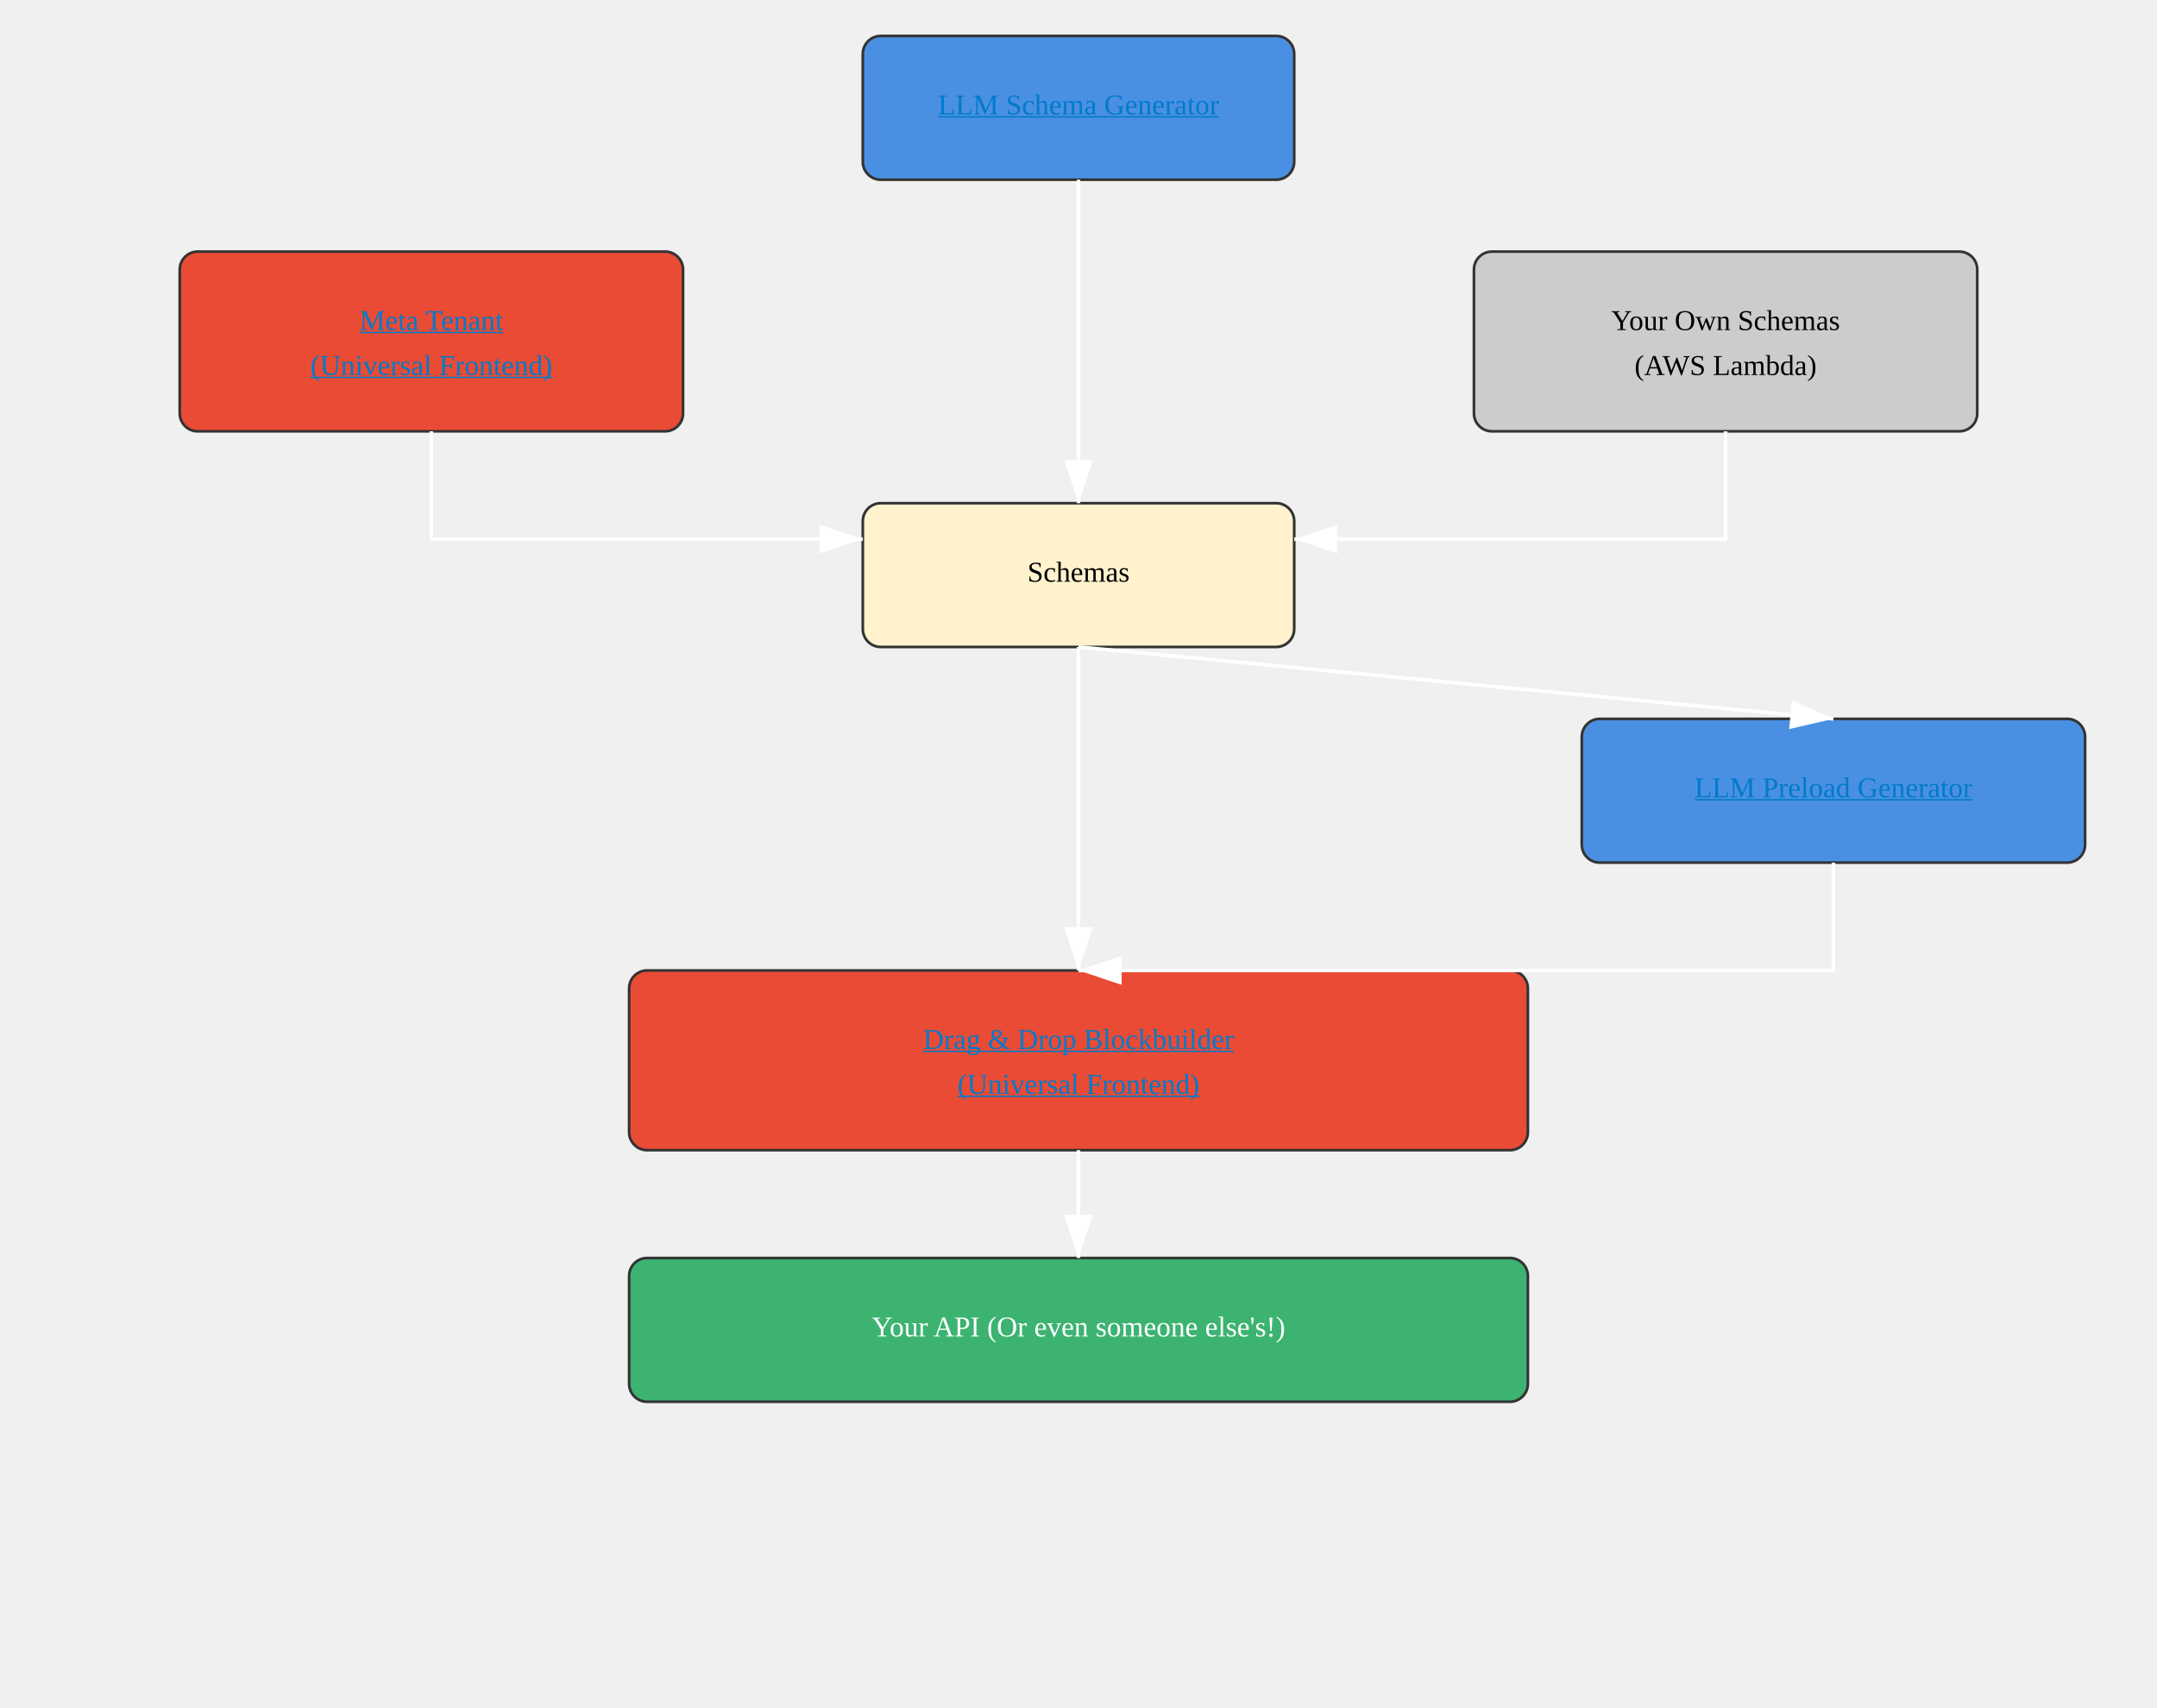
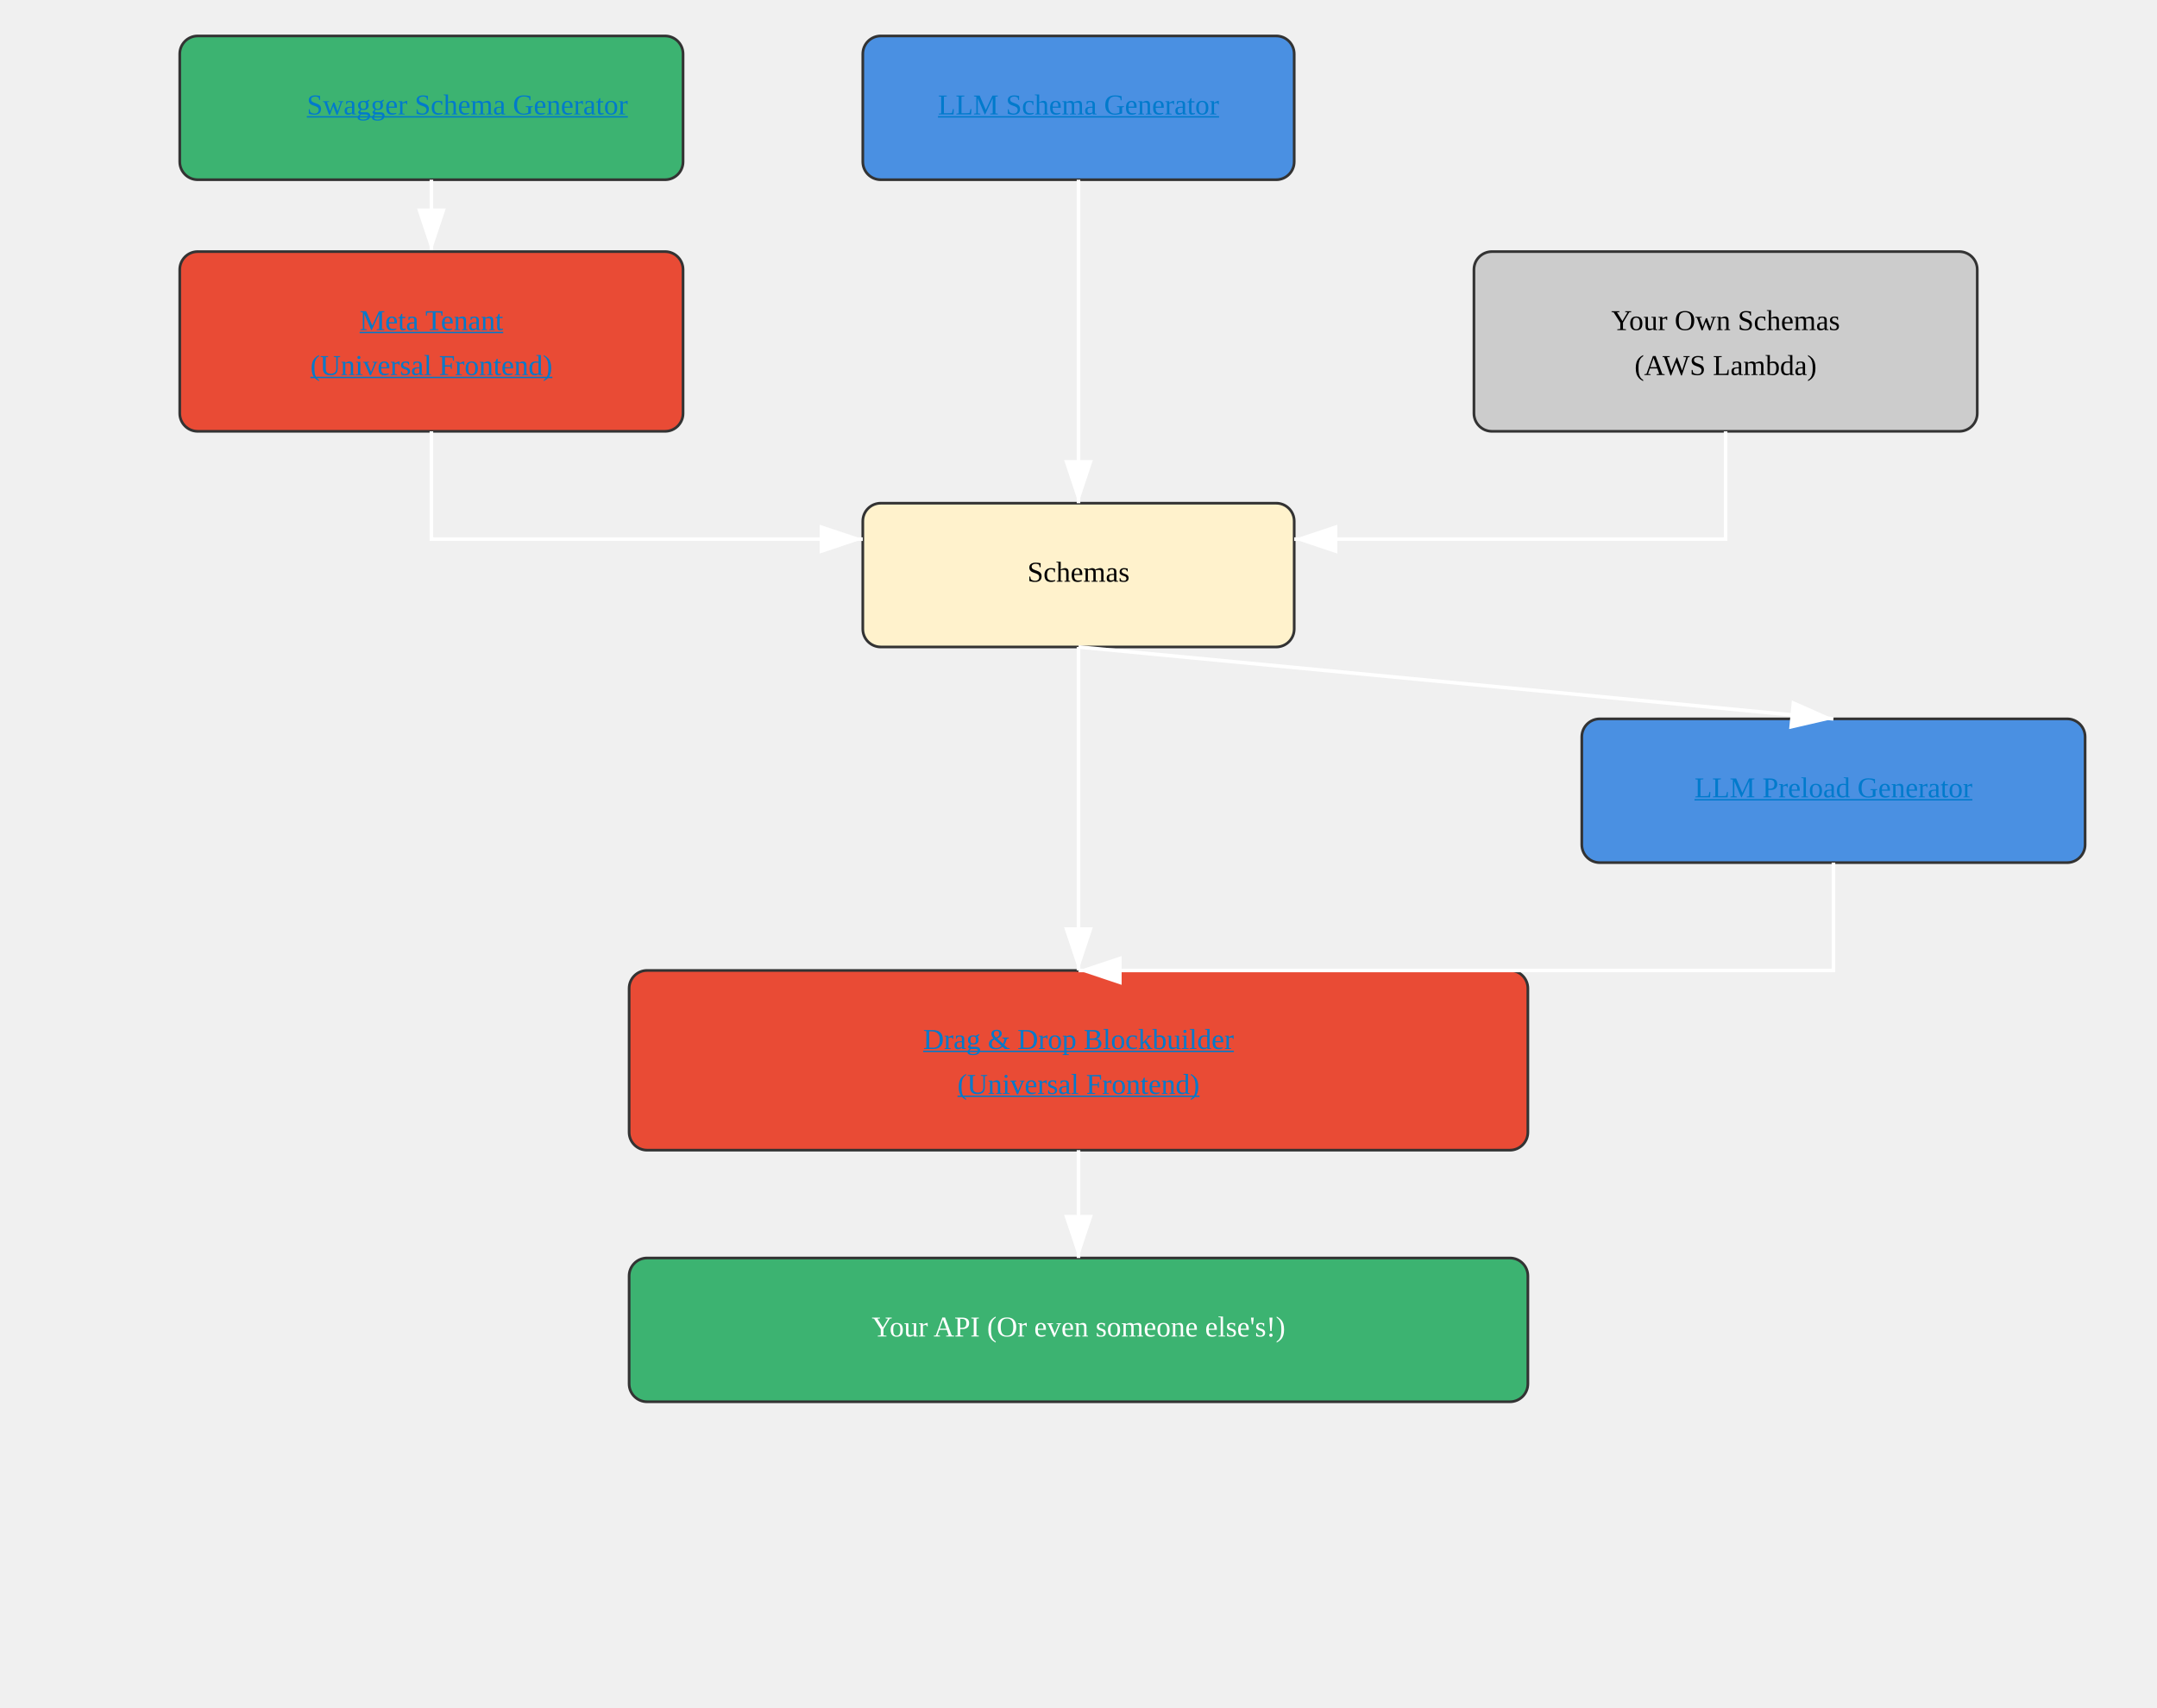
<svg xmlns="http://www.w3.org/2000/svg" width="1200" height="950">
  <style>
    .box { stroke:#333; stroke-width:1.5; rx:10; ry:10; font-family:Arial, Helvetica, sans-serif; font-size:16px; }
    .arrow { stroke:#ffffff; stroke-width:2; fill:none; marker-end:url(#arrowhead); }
    .text { text-anchor:middle; dominant-baseline:middle; font-size:16px; }
  </style>
  <defs>
    <marker id="arrowhead" markerWidth="12" markerHeight="8" refX="12" refY="4" orient="auto">
      <polygon points="0 0, 12 4, 0 8" fill="#ffffff" />
    </marker>
  </defs>
+   <a href="swagger-schema-generator.html?tenant=sample">
+     <rect x="100" y="20" width="280" height="80" fill="#3CB371" class="box" />
+     <text x="260" y="60" class="text" fill="#007acc" text-decoration="underline">Swagger Schema Generator</text>
+   </a>
+   <path d="M240 120 L240 100 L240 140" class="arrow" />
  <a href="llm-schema-generator.html?tenant=sample">
    <rect x="480" y="20" width="240" height="80" fill="#4A90E2" class="box" />
    <text x="600" y="60" class="text" fill="#007acc" text-decoration="underline">LLM Schema Generator</text>
  </a>
  <a href="index.html?tenant=meta">
    <rect x="100" y="140" width="280" height="100" fill="#E94B35" class="box" />
    <text x="240" y="180" class="text" fill="#007acc" text-decoration="underline">Meta Tenant</text>
    <text x="240" y="205" class="text" fill="#007acc" text-decoration="underline">(Universal Frontend)</text>
  </a>
  <rect x="820" y="140" width="280" height="100" fill="#cccccc" class="box" />
  <text x="960" y="180" class="text">Your Own Schemas</text>
  <text x="960" y="205" class="text">(AWS Lambda)</text>
  <rect x="480" y="280" width="240" height="80" fill="#fff2cc" class="box" />
  <text x="600" y="320" class="text">Schemas</text>
  <a href="llm-preload.html?tenant=sample">
    <rect x="880" y="400" width="280" height="80" fill="#4A90E2" class="box" />
    <text x="1020" y="440" class="text" fill="#007acc" text-decoration="underline">LLM Preload Generator</text>
  </a>
  <a href="index.html?tenant=sample">
    <rect x="350" y="540" width="500" height="100" fill="#E94B35" class="box" />
    <text x="600" y="580" class="text" fill="#007acc" text-decoration="underline">Drag &amp; Drop Blockbuilder</text>
    <text x="600" y="605" class="text" fill="#007acc" text-decoration="underline">(Universal Frontend)</text>
  </a>
  <rect x="350" y="700" width="500" height="80" fill="#3CB371" class="box" />
  <text x="600" y="740" class="text" fill="white">Your API (Or even someone else's!)</text>
  <path d="M600 100 L600 280" class="arrow" />
  <path d="M240 240 L240 300 L480 300" class="arrow" />
  <path d="M960 240 L960 300 L720 300" class="arrow" />
  <path d="M600 360 L600 540" class="arrow" />
  <path d="M600 360 L1020 400" class="arrow" />
  <path d="M1020 480 L1020 540 L600 540" class="arrow" />
  <path d="M600 640 L600 700" class="arrow" />
</svg>
